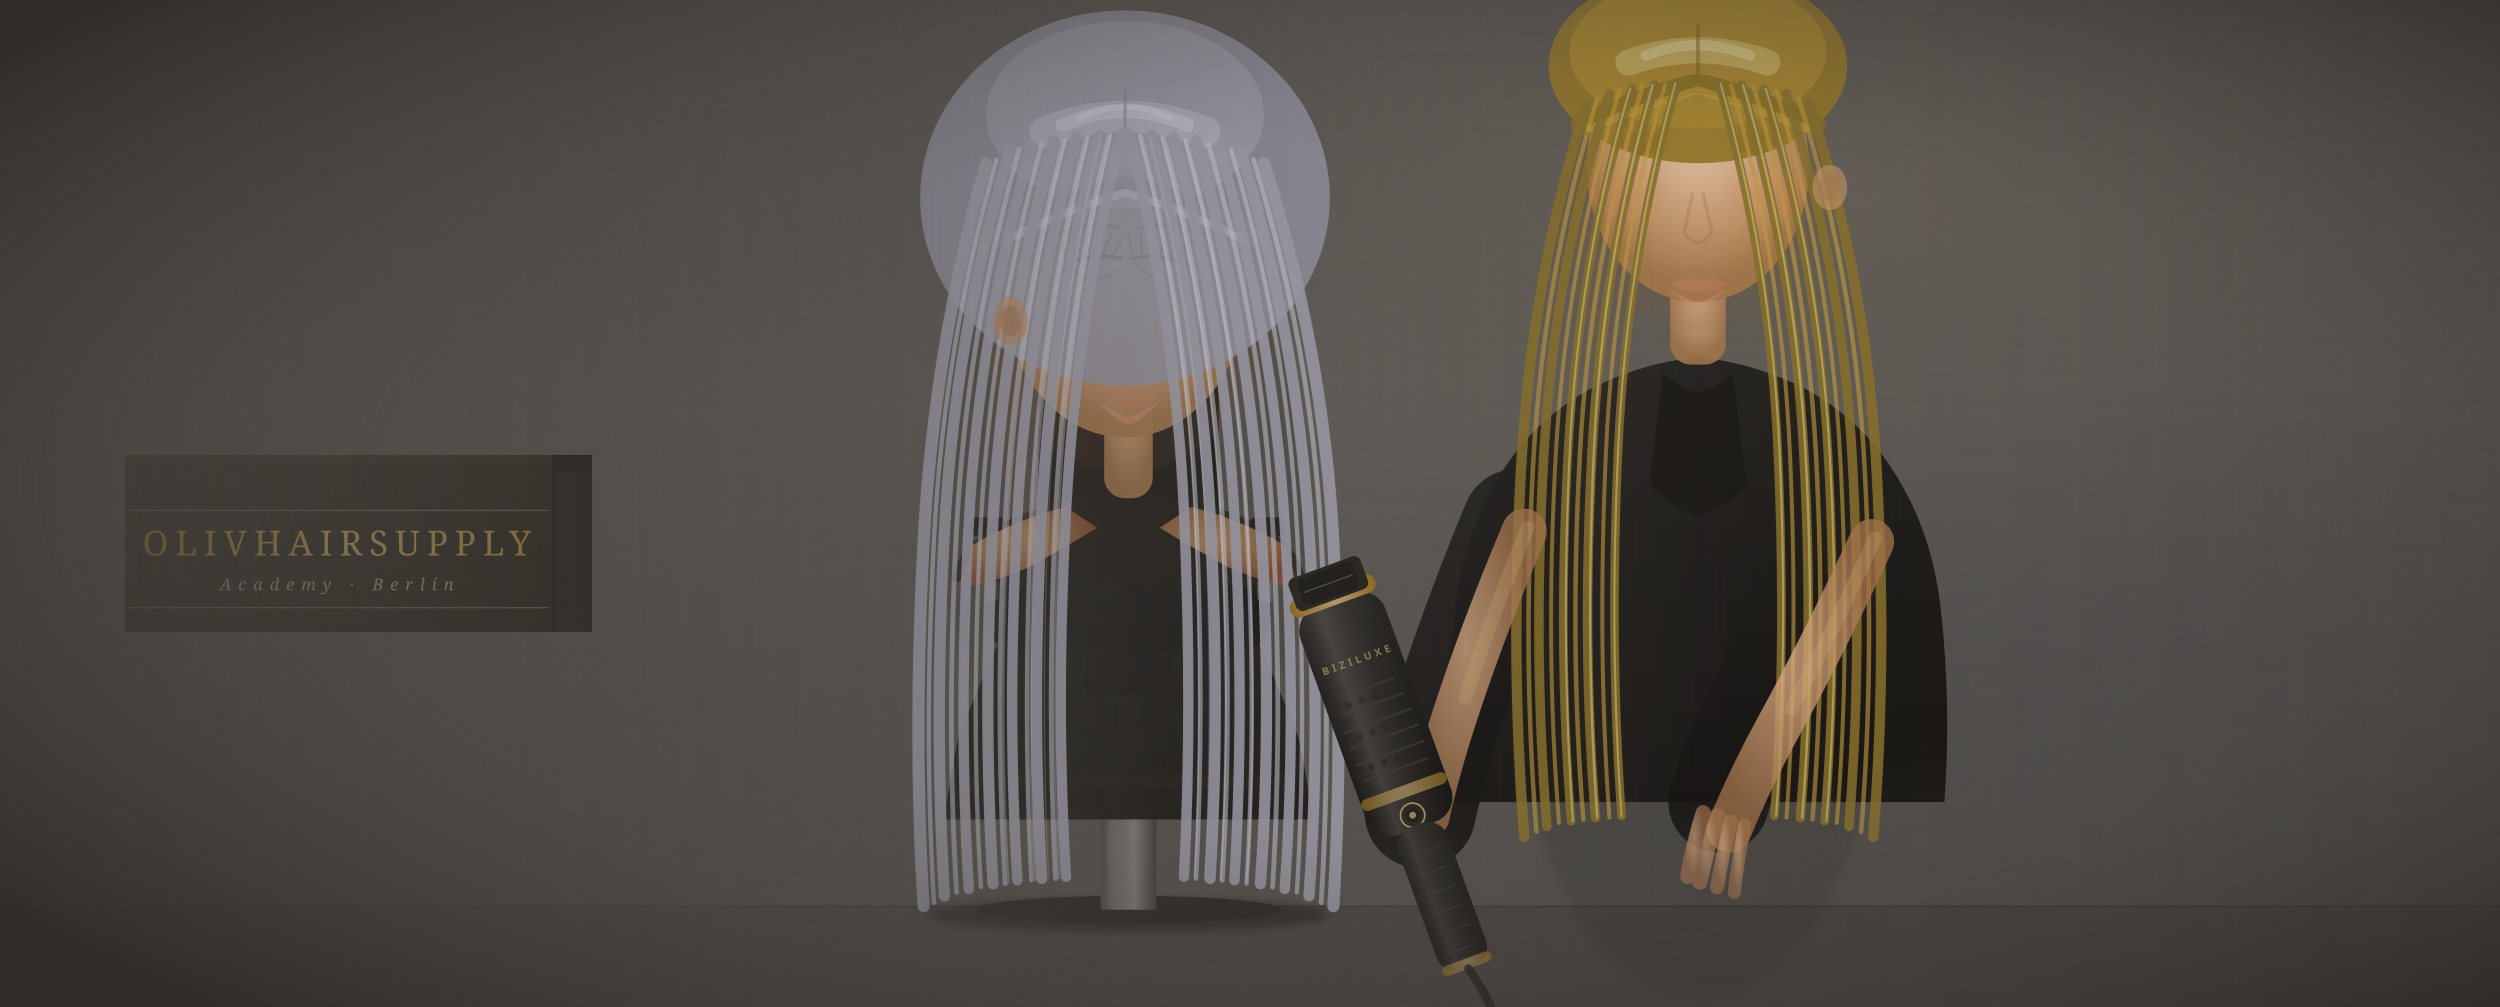
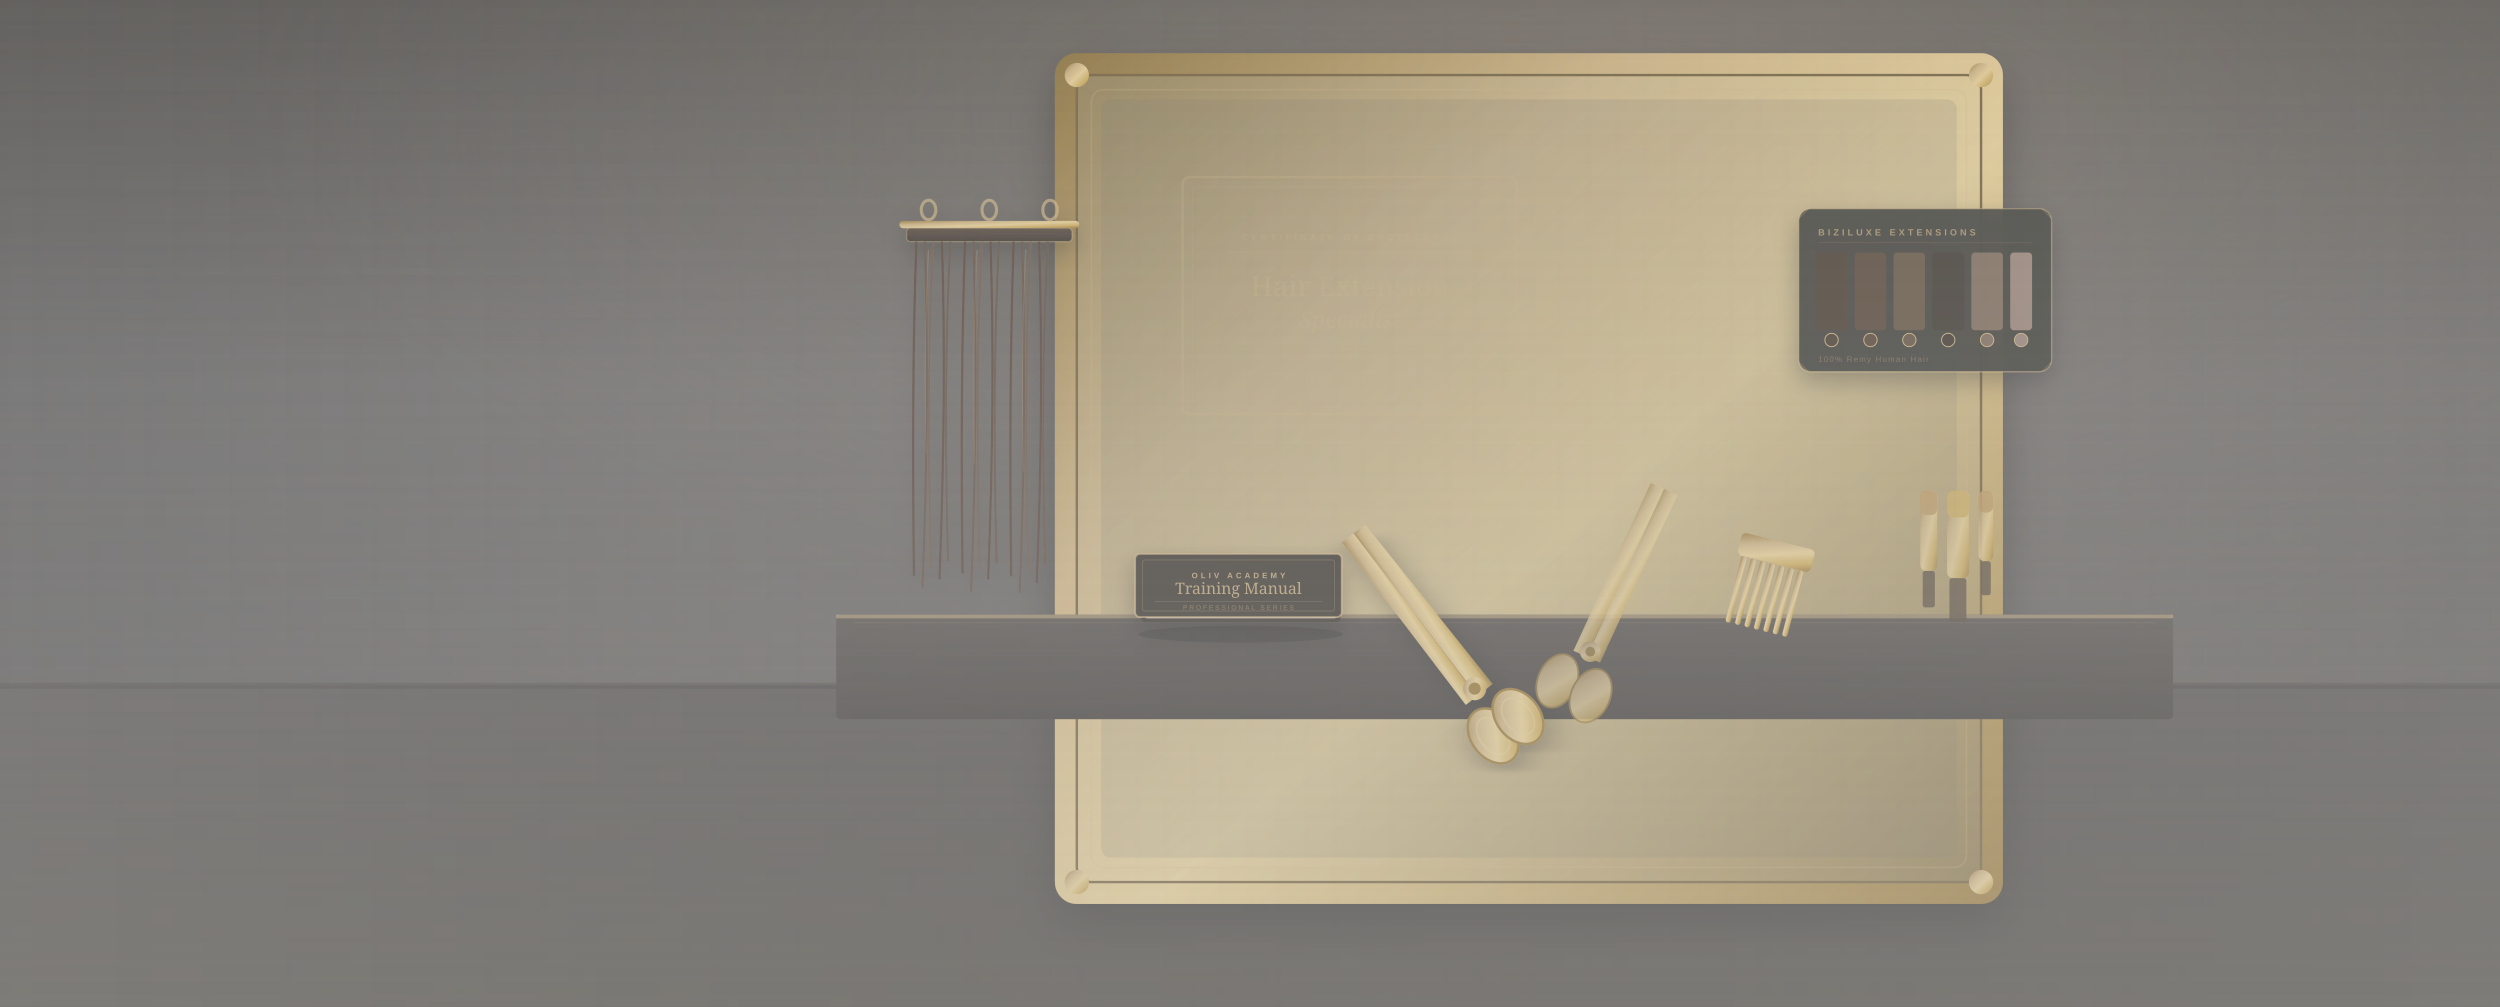
- <svg xmlns="http://www.w3.org/2000/svg" viewBox="0 0 1440 580" preserveAspectRatio="xMidYMid slice" width="1440" height="580">
+ <svg xmlns="http://www.w3.org/2000/svg" viewBox="-308 -124 2057 829" preserveAspectRatio="xMidYMid slice" width="1440" height="580">
  <defs>
-     <linearGradient id="studio" x1="0" y1="0" x2="1" y2="0">
-       <stop offset="0%" stop-color="#464240" />
-       <stop offset="30%" stop-color="#585450" />
-       <stop offset="55%" stop-color="#5E5A56" />
-       <stop offset="82%" stop-color="#565250" />
-       <stop offset="100%" stop-color="#4C4844" />
+     <linearGradient id="tBg" x1="0" y1="0" x2="1" y2="0">
+       <stop offset="0%" stop-color="#424040" />
+       <stop offset="28%" stop-color="#555250" />
+       <stop offset="54%" stop-color="#5E5A56" />
+       <stop offset="78%" stop-color="#575350" />
+       <stop offset="100%" stop-color="#4A4744" />
    </linearGradient>
-     <linearGradient id="studioTop" x1="0" y1="0" x2="0" y2="1">
-       <stop offset="0%" stop-color="#303030" stop-opacity="0.42" />
-       <stop offset="38%" stop-color="#303030" stop-opacity="0" />
-       <stop offset="100%" stop-color="#282420" stop-opacity="0.28" />
+     <linearGradient id="tTopS" x1="0" y1="0" x2="0" y2="1">
+       <stop offset="0%" stop-color="#1C1810" stop-opacity="0.52" />
+       <stop offset="38%" stop-color="#1C1810" stop-opacity="0" />
+       <stop offset="100%" stop-color="#100C08" stop-opacity="0.38" />
    </linearGradient>
-     <radialGradient id="keyLight" cx="72%" cy="18%" r="50%">
-       <stop offset="0%" stop-color="#787060" stop-opacity="0.52" />
+     <radialGradient id="tKey" cx="65%" cy="12%" r="55%">
+       <stop offset="0%" stop-color="#807060" stop-opacity="0.55" />
      <stop offset="100%" stop-color="#5E5A56" stop-opacity="0" />
    </radialGradient>
-     <radialGradient id="fillLight" cx="18%" cy="45%" r="38%">
-       <stop offset="0%" stop-color="#68625C" stop-opacity="0.35" />
-       <stop offset="100%" stop-color="#5E5A56" stop-opacity="0" />
-     </radialGradient>
-     <radialGradient id="cFace" cx="50%" cy="40%" r="55%">
-       <stop offset="0%" stop-color="#F2D4B8" />
-       <stop offset="35%" stop-color="#E2B898" />
-       <stop offset="70%" stop-color="#C89870" />
-       <stop offset="100%" stop-color="#A87848" />
-     </radialGradient>
-     <radialGradient id="cNeck" cx="50%" cy="30%" r="60%">
-       <stop offset="0%" stop-color="#EABF90" />
-       <stop offset="60%" stop-color="#C89868" />
-       <stop offset="100%" stop-color="#A87848" />
-     </radialGradient>
-     <radialGradient id="cShoulder" cx="40%" cy="40%" r="60%">
-       <stop offset="0%" stop-color="#D8A870" />
-       <stop offset="55%" stop-color="#B88050" />
-       <stop offset="100%" stop-color="#985030" />
-     </radialGradient>
-     <linearGradient id="silvBase" x1="0" y1="0" x2="0.08" y2="1">
-       <stop offset="0%" stop-color="#A8A8B8" />
-       <stop offset="30%" stop-color="#C4C4D4" />
-       <stop offset="65%" stop-color="#D2D2E2" />
-       <stop offset="100%" stop-color="#B8B8C8" />
+     <linearGradient id="tFloor" x1="0" y1="0" x2="0" y2="1">
+       <stop offset="0%" stop-color="#363230" />
+       <stop offset="100%" stop-color="#242018" />
    </linearGradient>
-     <linearGradient id="silvShine" x1="0" y1="0" x2="0.12" y2="1">
-       <stop offset="0%" stop-color="#F0F0FF" stop-opacity="0" />
-       <stop offset="25%" stop-color="#FAFAFF" stop-opacity="0.78" />
-       <stop offset="55%" stop-color="#E8E8F8" stop-opacity="0.58" />
-       <stop offset="100%" stop-color="#D0D0E0" stop-opacity="0" />
+     <linearGradient id="vigL" x1="0" y1="0" x2="1" y2="0">
+       <stop offset="0%" stop-color="#C8C8C8" stop-opacity="0.35" />
+       <stop offset="100%" stop-color="#C8C8C8" stop-opacity="0" />
    </linearGradient>
-     <radialGradient id="sFace" cx="50%" cy="38%" r="55%">
-       <stop offset="0%" stop-color="#F4D6B8" />
-       <stop offset="35%" stop-color="#E4B890" />
-       <stop offset="70%" stop-color="#CA9868" />
-       <stop offset="100%" stop-color="#AA7848" />
-     </radialGradient>
-     <radialGradient id="sNeck" cx="50%" cy="30%" r="60%">
-       <stop offset="0%" stop-color="#ECC090" />
-       <stop offset="60%" stop-color="#CA9868" />
-       <stop offset="100%" stop-color="#AA7848" />
-     </radialGradient>
-     <radialGradient id="sArm" cx="40%" cy="40%" r="60%">
-       <stop offset="0%" stop-color="#E8B888" />
-       <stop offset="55%" stop-color="#C89468" />
-       <stop offset="100%" stop-color="#A87448" />
-     </radialGradient>
-     <linearGradient id="blBase" x1="0" y1="0" x2="0.1" y2="1">
-       <stop offset="0%" stop-color="#8A7020" />
-       <stop offset="30%" stop-color="#A88A30" />
-       <stop offset="65%" stop-color="#C4A840" />
-       <stop offset="100%" stop-color="#9E8230" />
+     <linearGradient id="vigR" x1="0" y1="0" x2="1" y2="0">
+       <stop offset="0%" stop-color="#C8C8C8" stop-opacity="0" />
+       <stop offset="100%" stop-color="#C8C8C8" stop-opacity="0.35" />
    </linearGradient>
-     <linearGradient id="blShine" x1="0" y1="0" x2="0.08" y2="1">
-       <stop offset="0%" stop-color="#F4ECA0" stop-opacity="0" />
-       <stop offset="25%" stop-color="#FFF8C8" stop-opacity="0.85" />
-       <stop offset="55%" stop-color="#F0E090" stop-opacity="0.65" />
-       <stop offset="100%" stop-color="#D8C060" stop-opacity="0" />
+     <linearGradient id="vigB" x1="0" y1="0" x2="0" y2="1">
+       <stop offset="0%" stop-color="#D0D0D0" stop-opacity="0" />
+       <stop offset="100%" stop-color="#D0D0D0" stop-opacity="0.28" />
    </linearGradient>
-     <linearGradient id="cloth" x1="0" y1="0" x2="0" y2="1">
-       <stop offset="0%" stop-color="#1A1816" />
-       <stop offset="50%" stop-color="#141210" />
-       <stop offset="100%" stop-color="#0E0C0A" />
+     <linearGradient id="tGold" x1="0" y1="0" x2="1" y2="1">
+       <stop offset="0%" stop-color="#8A6418" />
+       <stop offset="28%" stop-color="#C9A96E" />
+       <stop offset="55%" stop-color="#E8CB85" />
+       <stop offset="80%" stop-color="#C9A040" />
+       <stop offset="100%" stop-color="#8A6418" />
    </linearGradient>
-     <linearGradient id="clothSheen" x1="0" y1="0" x2="1" y2="0">
-       <stop offset="0%" stop-color="#2A2826" stop-opacity="0" />
-       <stop offset="30%" stop-color="#3A3834" stop-opacity="0.38" />
-       <stop offset="60%" stop-color="#2A2826" stop-opacity="0.18" />
-       <stop offset="100%" stop-color="#1A1816" stop-opacity="0" />
+     <linearGradient id="counter" x1="0" y1="0" x2="0" y2="1">
+       <stop offset="0%" stop-color="#3A3430" />
+       <stop offset="100%" stop-color="#201C18" />
    </linearGradient>
-     <linearGradient id="chLeather" x1="0" y1="0" x2="1" y2="0">
-       <stop offset="0%" stop-color="#1E1C18" />
-       <stop offset="40%" stop-color="#141210" />
-       <stop offset="100%" stop-color="#0E0C0A" />
+     <linearGradient id="mirrorF" x1="0" y1="0" x2="1" y2="1">
+       <stop offset="0%" stop-color="#7A5A18" />
+       <stop offset="30%" stop-color="#C9A96E" />
+       <stop offset="55%" stop-color="#E8CB85" />
+       <stop offset="100%" stop-color="#8A6418" />
    </linearGradient>
-     <linearGradient id="chMetal" x1="0" y1="0" x2="1" y2="0">
-       <stop offset="0%" stop-color="#484440" />
-       <stop offset="30%" stop-color="#686460" />
-       <stop offset="60%" stop-color="#868280" />
-       <stop offset="100%" stop-color="#383430" />
+     <linearGradient id="mirrorG" x1="0" y1="0" x2="1" y2="1">
+       <stop offset="0%" stop-color="#888676" stop-opacity="0.3" />
+       <stop offset="50%" stop-color="#d6cfaa" stop-opacity="0.1" />
+       <stop offset="100%" stop-color="#5a574b" stop-opacity="0.35" />
    </linearGradient>
-     <linearGradient id="chGold" x1="0" y1="0" x2="1" y2="0">
-       <stop offset="0%" stop-color="#A07818" />
-       <stop offset="40%" stop-color="#C9A96E" />
-       <stop offset="70%" stop-color="#D4B478" />
-       <stop offset="100%" stop-color="#9A7018" />
+     <linearGradient id="hairW" x1="0" y1="0" x2="0" y2="1">
+       <stop offset="0%" stop-color="#3A2C1C" />
+       <stop offset="100%" stop-color="#1C140C" />
    </linearGradient>
-     <linearGradient id="dBody" x1="0" y1="0" x2="0" y2="1">
-       <stop offset="0%" stop-color="#1E1C18" />
-       <stop offset="50%" stop-color="#141210" />
-       <stop offset="100%" stop-color="#0C0A08" />
-     </linearGradient>
-     <linearGradient id="dSheen" x1="0" y1="0" x2="1" y2="0">
-       <stop offset="0%" stop-color="#5A5550" stop-opacity="0" />
-       <stop offset="30%" stop-color="#8A8580" stop-opacity="0.45" />
-       <stop offset="60%" stop-color="#6A6560" stop-opacity="0.25" />
-       <stop offset="100%" stop-color="#4A4540" stop-opacity="0" />
-     </linearGradient>
-     <linearGradient id="dGold" x1="0" y1="0" x2="1" y2="0">
-       <stop offset="0%" stop-color="#9A7015" />
-       <stop offset="50%" stop-color="#C9A96E" />
-       <stop offset="100%" stop-color="#9A7015" />
-     </linearGradient>
-     <linearGradient id="goldT" x1="0" y1="0" x2="1" y2="0">
-       <stop offset="0%" stop-color="#B8900A" />
-       <stop offset="50%" stop-color="#E8C858" />
-       <stop offset="100%" stop-color="#C09828" />
-     </linearGradient>
-     <linearGradient id="bkFace" x1="0" y1="0" x2="0" y2="1">
-       <stop offset="0%" stop-color="#201C14" />
-       <stop offset="100%" stop-color="#121008" />
-     </linearGradient>
-     <linearGradient id="bkTop" x1="0" y1="0" x2="0" y2="1">
-       <stop offset="0%" stop-color="#2C2418" />
-       <stop offset="100%" stop-color="#1C1810" />
-     </linearGradient>
-     <linearGradient id="textOv" x1="0" y1="0" x2="1" y2="0">
-       <stop offset="0%" stop-color="#484440" stop-opacity="0.72" />
-       <stop offset="30%" stop-color="#504C48" stop-opacity="0.48" />
-       <stop offset="60%" stop-color="#5A5652" stop-opacity="0.15" />
-       <stop offset="100%" stop-color="#5A5652" stop-opacity="0" />
-     </linearGradient>
-     <radialGradient id="vig" cx="55%" cy="48%" r="70%">
-       <stop offset="48%" stop-color="#5E5A56" stop-opacity="0" />
-       <stop offset="100%" stop-color="#282420" stop-opacity="0.75" />
-     </radialGradient>
-     <filter id="sb">
-       <feGaussianBlur stdDeviation="2.5" />
+     <filter id="tSh" x="-20%" y="-20%" width="140%" height="140%">
+       <feDropShadow dx="0" dy="18" stdDeviation="18" flood-color="#000" flood-opacity="0.5" />
    </filter>
-     <filter id="hb">
-       <feGaussianBlur stdDeviation="0.4" />
-     </filter>
-     <filter id="fb">
-       <feGaussianBlur stdDeviation="1.2" />
+     <filter id="tSo" x="-20%" y="-20%" width="140%" height="140%">
+       <feDropShadow dx="0" dy="8" stdDeviation="10" flood-color="#000" flood-opacity="0.4" />
    </filter>
  </defs>
-   <rect width="1440" height="580" fill="url(#studio)" />
-   <rect width="1440" height="580" fill="url(#studioTop)" />
-   <rect width="1440" height="580" fill="url(#keyLight)" />
-   <rect width="1440" height="580" fill="url(#fillLight)" />
-   <rect x="0" y="522" width="1440" height="58" fill="#3A3632" opacity="0.65" />
-   <line x1="0" y1="522" x2="1440" y2="522" stroke="#2A2620" stroke-width="1.2" opacity="0.45" />
-   <ellipse cx="650" cy="527" rx="115" ry="10" fill="#060402" opacity="0.48" filter="url(#sb)" />
-   <ellipse cx="650" cy="524" rx="88" ry="8" fill="#1A1614" opacity="0.9" />
-   <rect x="634" y="392" width="32" height="132" fill="url(#chMetal)" />
-   <rect x="638" y="392" width="8" height="132" fill="#888280" opacity="0.28" />
-   <rect x="625" y="370" width="50" height="30" rx="5" fill="#282420" />
-   <rect x="628" y="372" width="44" height="26" rx="4" fill="#363230" />
-   <rect x="568" y="318" width="164" height="56" rx="16" fill="url(#chLeather)" />
-   <rect x="570" y="320" width="160" height="18" rx="10" fill="#282420" opacity="0.55" />
-   <line x1="594" y1="334" x2="718" y2="334" stroke="#3A3430" stroke-width="0.8" opacity="0.4" />
-   <line x1="594" y1="352" x2="718" y2="352" stroke="#3A3430" stroke-width="0.8" opacity="0.35" />
-   <rect x="598" y="158" width="104" height="166" rx="18" fill="url(#chLeather)" />
-   <rect x="602" y="162" width="96" height="158" rx="14" fill="#1A1614" />
-   <line x1="617" y1="200" x2="684" y2="200" stroke="#2A2420" stroke-width="0.8" opacity="0.38" />
-   <line x1="617" y1="248" x2="684" y2="248" stroke="#2A2420" stroke-width="0.7" opacity="0.32" />
-   <line x1="617" y1="292" x2="684" y2="292" stroke="#2A2420" stroke-width="0.7" opacity="0.28" />
-   <text x="650" y="232" font-family="'Cormorant Garamond',Georgia,serif" font-size="13" font-style="italic" fill="#C9A96E" text-anchor="middle" letter-spacing="3" opacity="0.30">OHS</text>
-   <rect x="557" y="446" width="186" height="8" rx="4" fill="url(#chGold)" />
-   <ellipse cx="562" cy="450" rx="5" ry="5" fill="#C9A96E" opacity="0.9" />
-   <ellipse cx="738" cy="450" rx="5" ry="5" fill="#C9A96E" opacity="0.9" />
-   <rect x="563" y="303" width="12" height="44" rx="4" fill="url(#chMetal)" />
-   <rect x="724" y="303" width="12" height="44" rx="4" fill="url(#chMetal)" />
-   <rect x="559" y="298" width="20" height="11" rx="3" fill="#1A1614" />
-   <rect x="720" y="298" width="20" height="11" rx="3" fill="#1A1614" />
-   <ellipse cx="648" cy="295" rx="108" ry="175" fill="#181410" opacity="0.20" filter="url(#sb)" />
-   <path d="M 552 425 Q 578 358 602 320 Q 620 296 650 290 Q 680 296 698 320 Q 722 358 748 425 Q 753 448 756 472 L 544 472 Q 547 448 552 425 Z" fill="url(#cloth)" opacity="0.93" />
-   <path d="M 552 425 Q 578 358 602 320 Q 620 296 650 290 Q 680 296 698 320 Q 722 358 748 425 Q 753 448 756 472 L 544 472 Q 547 448 552 425 Z" fill="url(#clothSheen)" opacity="0.55" />
-   <path d="M 560 312 Q 582 296 608 290 Q 624 285 650 283 Q 676 285 692 290 Q 718 296 740 312 Q 750 322 752 335 L 548 335 Q 550 322 560 312 Z" fill="#1C1814" opacity="0.82" />
-   <rect x="636" y="215" width="28" height="72" rx="12" fill="url(#cNeck)" opacity="0.88" />
-   <path d="M 560 314 Q 588 298 614 292 L 632 304 Q 614 315 592 327 Q 566 338 552 338 Z" fill="url(#cShoulder)" opacity="0.76" />
-   <path d="M 740 314 Q 712 298 686 292 L 668 304 Q 686 315 708 327 Q 734 338 748 338 Z" fill="url(#cShoulder)" opacity="0.76" />
-   <ellipse cx="648" cy="170" rx="86" ry="102" fill="#8A5830" opacity="0.13" filter="url(#fb)" />
-   <ellipse cx="648" cy="166" rx="70" ry="86" fill="url(#cFace)" opacity="0.96" />
-   <ellipse cx="608" cy="190" rx="23" ry="17" fill="#E89070" opacity="0.17" />
-   <ellipse cx="688" cy="190" rx="23" ry="17" fill="#E89070" opacity="0.17" />
-   <path d="M 614 153 Q 630 145 646 149" stroke="#1A0E06" stroke-width="2.2" fill="none" opacity="0.82" stroke-linecap="round" />
-   <path d="M 615 154 Q 622 160 630 161 Q 638 160 644 155" stroke="#1A0E06" stroke-width="1.3" fill="none" opacity="0.50" stroke-linecap="round" />
-   <path d="M 652 149 Q 668 145 684 153" stroke="#1A0E06" stroke-width="2.2" fill="none" opacity="0.82" stroke-linecap="round" />
-   <path d="M 654 151 Q 661 160 669 161 Q 677 160 683 152" stroke="#1A0E06" stroke-width="1.3" fill="none" opacity="0.50" stroke-linecap="round" />
-   <g stroke="#0E0804" stroke-width="1.2" fill="none" opacity="0.62" stroke-linecap="round">
-     <path d="M 615 152 Q 613 144 612 138" />
-     <path d="M 620 149 Q 619 141 619 135" />
-     <path d="M 625 148 Q 625 140 626 134" />
-     <path d="M 630 147 Q 631 140 633 134" />
-     <path d="M 635 148 Q 637 141 640 135" />
-     <path d="M 640 149 Q 643 143 646 138" />
-     <path d="M 653 149 Q 651 141 650 135" />
-     <path d="M 658 148 Q 657 140 657 134" />
-     <path d="M 663 147 Q 664 140 665 134" />
-     <path d="M 668 148 Q 670 141 672 135" />
-     <path d="M 673 149 Q 676 143 679 138" />
-     <path d="M 678 151 Q 681 144 685 139" />
+   <rect x="-308" y="-124" width="2057" height="829" fill="url(#tBg)" />
+   <rect x="-308" y="-124" width="2057" height="829" fill="url(#tTopS)" />
+   <rect x="-308" y="-124" width="2057" height="829" fill="url(#tKey)" />
+   <rect x="-308" y="440" width="2057" height="265" fill="url(#tFloor)" />
+   <rect x="-308" y="438" width="2057" height="5" fill="#14100C" opacity="0.38" />
+   <g filter="url(#tSh)">
+     <rect x="560" y="-80" width="780" height="700" rx="18" fill="url(#mirrorF)" />
+     <rect x="578" y="-62" width="744" height="664" rx="12" fill="url(#mirrorG)" stroke="#5d461a" stroke-width="2" />
+     <rect x="598" y="-42" width="704" height="624" rx="8" fill="#5b594f" opacity="0.18" />
+     <circle cx="578" cy="-62" r="10" fill="url(#tGold)" />
+     <circle cx="1322" cy="-62" r="10" fill="url(#tGold)" />
+     <circle cx="578" cy="602" r="10" fill="url(#tGold)" />
+     <circle cx="1322" cy="602" r="10" fill="url(#tGold)" />
+     <rect x="590" y="-50" width="720" height="640" rx="10" fill="none" stroke="#C9A96E" stroke-width="1.2" opacity="0.28" />
  </g>
-   <path d="M 607 135 Q 626 127 644 131" stroke="#2A1808" stroke-width="2.6" fill="none" opacity="0.52" stroke-linecap="round" />
-   <path d="M 656 131 Q 674 127 693 135" stroke="#2A1808" stroke-width="2.6" fill="none" opacity="0.52" stroke-linecap="round" />
-   <ellipse cx="648" cy="202" rx="7" ry="9" fill="#9A6040" opacity="0.18" />
-   <path d="M 645 192 Q 642 205 640 216 Q 644 221 648 222" stroke="#9A5830" stroke-width="2.5" fill="none" opacity="0.20" stroke-linecap="round" />
-   <path d="M 632 228 Q 642 222 650 224 Q 658 222 668 228 Q 658 233 650 235 Q 642 233 632 228 Z" fill="#C08060" opacity="0.70" />
-   <path d="M 631 230 Q 642 242 650 245 Q 658 242 669 230 Q 658 238 650 240 Q 642 238 631 230 Z" fill="#D09070" opacity="0.58" />
-   <ellipse cx="678" cy="140" rx="28" ry="22" fill="#F8D8B0" opacity="0.12" />
-   <path d="M 582 160 Q 578 195 580 230 Q 582 268 592 292" stroke="#8A5030" stroke-width="16" fill="none" opacity="0.17" stroke-linecap="round" />
-   <ellipse cx="648" cy="114" rx="118" ry="108" fill="#9898A8" opacity="0.90" />
-   <ellipse cx="648" cy="66" rx="80" ry="54" fill="#A4A4B4" opacity="0.95" />
-   <path d="M 602 76 Q 648 58 694 76" stroke="#D0D0E0" stroke-width="18" fill="none" opacity="0.52" stroke-linecap="round" />
-   <path d="M 612 72 Q 648 56 684 72" stroke="#E8E8F8" stroke-width="8" fill="none" opacity="0.44" stroke-linecap="round" />
-   <path d="M 622 68 Q 648 55 674 68" stroke="#F4F4FF" stroke-width="3.5" fill="none" opacity="0.36" stroke-linecap="round" />
-   <path d="M 648 50 L 648 78" stroke="#888898" stroke-width="2" opacity="0.55" />
-   <path d="M 574 136 Q 608 118 632 111 Q 642 108 648 107 Q 654 108 664 111 Q 688 118 722 136" fill="none" stroke="#9898A8" stroke-width="11" stroke-linecap="round" opacity="0.82" />
-   <path d="M 580 138 Q 612 122 636 115 Q 644 112 648 111 Q 652 112 660 115 Q 684 122 716 138" fill="none" stroke="#C4C4D4" stroke-width="4.5" stroke-linecap="round" opacity="0.62" />
-   <g fill="none" stroke-linecap="round" filter="url(#hb)">
-     <g opacity="0.90" stroke="#A8A8B8">
-       <path d="M 568 94 Q 538 200 532 312 Q 526 424 532 522" stroke-width="7" />
-       <path d="M 581 88 Q 550 194 544 306 Q 538 418 544 516" stroke-width="6.5" />
-       <path d="M 594 84 Q 564 190 558 302 Q 552 414 558 512" stroke-width="6" />
-       <path d="M 607 81 Q 578 187 572 299 Q 566 411 572 509" stroke-width="6.5" />
-       <path d="M 620 79 Q 592 185 586 297 Q 580 409 586 507" stroke-width="6" />
-       <path d="M 633 78 Q 606 184 600 296 Q 594 408 600 506" stroke-width="6.5" />
-       <path d="M 646 77 Q 620 183 614 295 Q 608 407 614 505" stroke-width="6" />
-       <path d="M 650 77 Q 677 183 682 295 Q 687 407 682 505" stroke-width="6" />
-       <path d="M 663 78 Q 691 184 697 296 Q 703 408 697 506" stroke-width="6.5" />
-       <path d="M 676 79 Q 705 185 711 297 Q 717 409 711 507" stroke-width="6" />
-       <path d="M 689 81 Q 719 187 726 299 Q 733 411 726 509" stroke-width="6.5" />
-       <path d="M 702 84 Q 733 190 740 302 Q 747 414 740 512" stroke-width="6" />
-       <path d="M 715 88 Q 747 194 754 306 Q 761 418 754 516" stroke-width="6.5" />
-       <path d="M 728 94 Q 762 200 768 312 Q 774 424 768 522" stroke-width="7" />
-     </g>
-     <g opacity="0.60" stroke="#D8D8E8">
-       <path d="M 574 92 Q 544 198 538 310 Q 532 422 538 520" stroke-width="2.5" />
-       <path d="M 587 86 Q 557 192 551 304 Q 545 416 551 514" stroke-width="2.8" />
-       <path d="M 600 83 Q 571 189 565 301 Q 559 413 565 511" stroke-width="2.5" />
-       <path d="M 613 81 Q 585 187 579 299 Q 573 411 579 509" stroke-width="2.8" />
-       <path d="M 626 79 Q 599 185 594 297 Q 589 409 594 507" stroke-width="2.5" />
-       <path d="M 639 78 Q 613 184 608 296 Q 603 408 608 506" stroke-width="2.8" />
-       <path d="M 657 78 Q 684 184 689 296 Q 694 408 689 506" stroke-width="2.5" />
-       <path d="M 670 79 Q 698 185 704 297 Q 710 409 704 507" stroke-width="2.8" />
-       <path d="M 683 81 Q 712 187 718 299 Q 724 411 718 509" stroke-width="2.5" />
-       <path d="M 696 83 Q 727 189 733 301 Q 739 413 733 511" stroke-width="2.8" />
-       <path d="M 709 86 Q 741 192 747 304 Q 753 416 747 514" stroke-width="2.5" />
-       <path d="M 722 92 Q 755 198 761 310 Q 767 422 761 520" stroke-width="2.8" />
-     </g>
-     <g opacity="0.38" stroke="#F0F0FF">
-       <path d="M 614 80 Q 587 186 581 298 Q 575 410 581 508" stroke-width="1.0" />
-       <path d="M 627 79 Q 601 185 596 297 Q 591 409 596 507" stroke-width="1.2" />
-       <path d="M 640 78 Q 615 184 610 296 Q 605 408 610 506" stroke-width="1.0" />
-       <path d="M 656 78 Q 683 184 688 296 Q 693 408 688 506" stroke-width="1.0" />
-       <path d="M 669 79 Q 697 185 703 297 Q 709 409 703 507" stroke-width="1.2" />
-       <path d="M 682 80 Q 711 186 718 298 Q 725 410 718 508" stroke-width="1.0" />
-     </g>
-     <g opacity="0.24" stroke="#FFFFFF">
-       <path d="M 634 78 Q 609 184 604 296 Q 599 408 604 506" stroke-width="0.7" />
-       <path d="M 662 78 Q 689 184 694 296 Q 699 408 694 506" stroke-width="0.7" />
-     </g>
+   <g transform="translate(665 22)" opacity="0.28">
+     <rect x="0" y="0" width="275" height="195" rx="6" fill="none" stroke="#C9A96E" stroke-width="2" />
+     <rect x="8" y="8" width="259" height="179" rx="4" fill="none" stroke="#C9A96E" stroke-width="0.8" opacity="0.5" />
+     <text x="138" y="52" text-anchor="middle" font-family="Montserrat,Arial,sans-serif" font-size="7" font-weight="700" letter-spacing="3" fill="#C9A96E">CERTIFICATE OF EXCELLENCE</text>
+     <line x1="38" y1="62" x2="238" y2="62" stroke="#C9A96E" stroke-width="0.8" opacity="0.5" />
+     <text x="138" y="98" text-anchor="middle" font-family="Georgia,serif" font-size="23" fill="#C9A96E">Hair Extension</text>
+     <text x="138" y="124" text-anchor="middle" font-family="Georgia,serif" font-size="19" font-style="italic" fill="#C9A96E">Specialist</text>
+     <line x1="48" y1="142" x2="228" y2="142" stroke="#C9A96E" stroke-width="0.6" opacity="0.4" />
+     <text x="138" y="168" text-anchor="middle" font-family="Montserrat,Arial,sans-serif" font-size="7" fill="#C9A96E" opacity="0.7" letter-spacing="2">OlivHairSupply Academy</text>
  </g>
-   <ellipse cx="582" cy="185" rx="10" ry="14" fill="#C89060" opacity="0.65" />
-   <ellipse cx="582" cy="185" rx="6" ry="9" fill="#A87048" opacity="0.50" />
-   <ellipse cx="978" cy="420" rx="98" ry="155" fill="#181410" opacity="0.18" filter="url(#sb)" />
-   <path d="M 858 284 Q 880 242 920 222 Q 950 208 978 206 Q 1006 208 1036 222 Q 1076 242 1098 284 Q 1114 314 1118 352 Q 1124 406 1120 462 L 836 462 Q 832 406 838 352 Q 842 314 858 284 Z" fill="url(#cloth)" opacity="0.94" />
-   <path d="M 858 284 Q 880 242 920 222 Q 950 208 978 206 Q 1006 208 1036 222 Q 1076 242 1098 284 Q 1114 314 1118 352 Q 1124 406 1120 462 L 836 462 Q 832 406 838 352 Q 842 314 858 284 Z" fill="url(#clothSheen)" opacity="0.48" />
-   <path d="M 958 215 Q 954 246 950 278 Q 960 292 978 297 Q 996 292 1006 278 Q 1002 246 998 215 Q 988 224 978 226 Q 968 224 958 215 Z" fill="#141210" opacity="0.78" />
-   <path d="M 874 302 Q 852 355 836 404 Q 824 440 818 468" stroke="url(#cloth)" stroke-width="64" fill="none" opacity="0.90" stroke-linecap="round" />
-   <path d="M 1062 300 Q 1038 352 1016 398 Q 998 434 990 462" stroke="url(#cloth)" stroke-width="58" fill="none" opacity="0.90" stroke-linecap="round" />
-   <rect x="962" y="158" width="32" height="52" rx="12" fill="url(#sNeck)" opacity="0.88" />
-   <ellipse cx="978" cy="100" rx="76" ry="90" fill="#8A5830" opacity="0.13" filter="url(#fb)" />
-   <ellipse cx="978" cy="96" rx="64" ry="78" fill="url(#sFace)" opacity="0.96" />
-   <ellipse cx="938" cy="112" rx="21" ry="15" fill="#E88868" opacity="0.14" />
-   <ellipse cx="1018" cy="112" rx="21" ry="15" fill="#E88868" opacity="0.14" />
-   <ellipse cx="946" cy="82" rx="13" ry="6.5" fill="#1A0E06" opacity="0.68" />
-   <ellipse cx="1010" cy="82" rx="13" ry="6.5" fill="#1A0E06" opacity="0.68" />
-   <path d="M 934 82 Q 946 76 958 82" stroke="#0E0804" stroke-width="1.5" fill="none" opacity="0.78" />
-   <path d="M 998 82 Q 1010 76 1022 82" stroke="#0E0804" stroke-width="1.5" fill="none" opacity="0.78" />
-   <ellipse cx="946" cy="84" rx="6.5" ry="5.5" fill="#3A2810" opacity="0.82" />
-   <ellipse cx="1010" cy="84" rx="6.5" ry="5.5" fill="#3A2810" opacity="0.82" />
-   <ellipse cx="946" cy="85" rx="3.2" ry="2.8" fill="#0E0806" opacity="0.88" />
-   <ellipse cx="1010" cy="85" rx="3.2" ry="2.8" fill="#0E0806" opacity="0.88" />
-   <circle cx="948" cy="80" r="2" fill="#E8D8B8" opacity="0.62" />
-   <circle cx="1012" cy="80" r="2" fill="#E8D8B8" opacity="0.62" />
-   <g stroke="#0E0804" stroke-width="1.1" fill="none" opacity="0.62" stroke-linecap="round">
-     <path d="M 934 80 Q 932 73 931 67" />
-     <path d="M 938 78 Q 937 71 937 65" />
-     <path d="M 942 77 Q 942 70 943 64" />
-     <path d="M 946 77 Q 947 70 948 64" />
-     <path d="M 950 77 Q 952 71 954 65" />
-     <path d="M 954 78 Q 957 72 960 67" />
-     <path d="M 998 78 Q 996 71 995 65" />
-     <path d="M 1002 77 Q 1001 70 1001 64" />
-     <path d="M 1006 77 Q 1006 70 1007 64" />
-     <path d="M 1010 77 Q 1011 70 1012 64" />
-     <path d="M 1014 78 Q 1016 72 1018 66" />
-     <path d="M 1018 79 Q 1021 73 1024 68" />
+   <rect x="380" y="382" width="1100" height="86" rx="4" fill="url(#counter)" />
+   <rect x="380" y="382" width="1100" height="3" fill="#C9A96E" opacity="0.55" />
+   <rect x="394" y="388" width="1072" height="1" fill="#C9A96E" opacity="0.1" />
+   <g transform="translate(432 58)" filter="url(#tSo)">
+     <rect x="0" y="0" width="148" height="6" rx="3" fill="url(#tGold)" />
+     <ellipse cx="24" cy="-9" rx="6" ry="8" fill="none" stroke="#C9A96E" stroke-width="2.5" opacity="0.72" />
+     <ellipse cx="74" cy="-9" rx="6" ry="8" fill="none" stroke="#C9A96E" stroke-width="2.5" opacity="0.72" />
+     <ellipse cx="124" cy="-9" rx="6" ry="8" fill="none" stroke="#C9A96E" stroke-width="2.5" opacity="0.72" />
+     <rect x="6" y="6" width="136" height="11" rx="3" fill="url(#hairW)" />
+     <rect x="6" y="6" width="136" height="11" rx="3" fill="none" stroke="#C9A96E" stroke-width="0.8" opacity="0.45" />
+     <path d="M14 17 Q10 128 12 292" stroke="#3A2415" stroke-width="1.9" fill="none" opacity="0.9" />
+     <path d="M21 17 Q25 148 19 302" stroke="#4A3020" stroke-width="1.7" fill="none" opacity="0.9" />
+     <path d="M28 17 Q22 115 26 286" stroke="#5A3C28" stroke-width="1.5" fill="none" opacity="0.9" />
+     <path d="M35 17 Q39 138 33 295" stroke="#3A2415" stroke-width="1.8" fill="none" opacity="0.9" />
+     <path d="M42 17 Q36 126 40 280" stroke="#4A3020" stroke-width="1.6" fill="none" opacity="0.9" />
+     <path d="M54 17 Q50 135 52 290" stroke="#3A2415" stroke-width="1.9" fill="none" opacity="0.9" />
+     <path d="M61 17 Q65 155 59 305" stroke="#4A3020" stroke-width="1.7" fill="none" opacity="0.9" />
+     <path d="M68 17 Q62 118 66 285" stroke="#5A3C28" stroke-width="1.5" fill="none" opacity="0.9" />
+     <path d="M75 17 Q79 145 73 295" stroke="#3A2415" stroke-width="1.8" fill="none" opacity="0.9" />
+     <path d="M82 17 Q76 130 80 282" stroke="#4A3020" stroke-width="1.6" fill="none" opacity="0.9" />
+     <path d="M94 17 Q90 140 92 292" stroke="#3A2415" stroke-width="1.9" fill="none" opacity="0.9" />
+     <path d="M101 17 Q105 160 99 306" stroke="#4A3020" stroke-width="1.7" fill="none" opacity="0.9" />
+     <path d="M108 17 Q102 120 106 288" stroke="#5A3C28" stroke-width="1.5" fill="none" opacity="0.9" />
+     <path d="M115 17 Q119 150 113 298" stroke="#3A2415" stroke-width="1.8" fill="none" opacity="0.9" />
+     <path d="M122 17 Q116 134 120 283" stroke="#4A3020" stroke-width="1.6" fill="none" opacity="0.9" />
+     <path d="M24 24 Q20 92 22 192" stroke="#9A7040" stroke-width="0.7" fill="none" opacity="0.38" />
+     <path d="M64 24 Q60 98 62 200" stroke="#9A7040" stroke-width="0.7" fill="none" opacity="0.38" />
+     <path d="M104 24 Q100 104 102 206" stroke="#9A7040" stroke-width="0.7" fill="none" opacity="0.38" />
  </g>
-   <path d="M 928 62 Q 946 54 962 58" stroke="#3A2010" stroke-width="2.6" fill="none" opacity="0.55" stroke-linecap="round" />
-   <path d="M 994 58 Q 1010 54 1028 62" stroke="#3A2010" stroke-width="2.6" fill="none" opacity="0.55" stroke-linecap="round" />
-   <path d="M 975 112 Q 972 124 970 134 Q 974 139 978 140 Q 982 139 986 134 Q 984 124 981 112" stroke="#9A5830" stroke-width="2" fill="none" opacity="0.22" stroke-linecap="round" />
-   <path d="M 962 164 Q 970 159 978 161 Q 986 159 994 164 Q 986 168 978 169 Q 970 168 962 164 Z" fill="#C08060" opacity="0.62" />
-   <path d="M 961 166 Q 970 175 978 177 Q 986 175 995 166 Q 986 172 978 174 Q 970 172 961 166 Z" fill="#D09070" opacity="0.52" />
-   <ellipse cx="1003" cy="68" rx="24" ry="19" fill="#F8D8B0" opacity="0.12" />
-   <path d="M 916 88 Q 912 118 914 150 Q 916 180 926 204" stroke="#8A5030" stroke-width="15" fill="none" opacity="0.16" stroke-linecap="round" />
-   <ellipse cx="978" cy="38" rx="86" ry="56" fill="#9A7820" opacity="0.92" />
-   <ellipse cx="978" cy="30" rx="74" ry="44" fill="#B08A28" opacity="0.88" />
-   <path d="M 938 36 Q 978 22 1018 36" stroke="#F8ECA0" stroke-width="15" fill="none" opacity="0.38" stroke-linecap="round" />
-   <path d="M 948 32 Q 978 20 1008 32" stroke="#FFF8D0" stroke-width="6" fill="none" opacity="0.36" stroke-linecap="round" />
-   <path d="M 978 14 L 978 44" stroke="#7A6018" stroke-width="2.2" opacity="0.52" />
-   <path d="M 910 72 Q 940 58 962 52 Q 970 49 978 48 Q 986 49 994 52 Q 1016 58 1046 72" fill="none" stroke="#8A7018" stroke-width="11" stroke-linecap="round" opacity="0.85" />
-   <path d="M 916 74 Q 944 62 966 56 Q 974 53 978 52 Q 982 53 990 56 Q 1012 62 1040 74" fill="none" stroke="#C9A036" stroke-width="4.5" stroke-linecap="round" opacity="0.65" />
-   <g fill="none" stroke-linecap="round" filter="url(#hb)">
-     <g opacity="0.88" stroke="#8A7020">
-       <path d="M 914 60 Q 882 160 876 272 Q 870 384 878 482" stroke-width="6" />
-       <path d="M 927 54 Q 895 154 889 266 Q 883 378 891 476" stroke-width="5.5" />
-       <path d="M 940 51 Q 909 151 903 263 Q 897 375 905 473" stroke-width="5" />
-       <path d="M 953 49 Q 923 149 917 261 Q 911 373 919 471" stroke-width="5.5" />
-       <path d="M 966 48 Q 937 148 932 260 Q 927 372 934 470" stroke-width="5" />
-       <path d="M 990 48 Q 1019 148 1024 260 Q 1029 372 1022 470" stroke-width="5" />
-       <path d="M 1003 49 Q 1033 149 1039 261 Q 1045 373 1037 471" stroke-width="5.5" />
-       <path d="M 1016 51 Q 1047 151 1053 263 Q 1059 375 1051 473" stroke-width="5" />
-       <path d="M 1029 54 Q 1061 154 1067 266 Q 1073 378 1065 476" stroke-width="5.5" />
-       <path d="M 1042 60 Q 1075 160 1081 272 Q 1087 384 1079 482" stroke-width="6" />
-     </g>
-     <g opacity="0.62" stroke="#C9A036">
-       <path d="M 920 57 Q 889 157 883 269 Q 877 381 885 479" stroke-width="2.6" />
-       <path d="M 933 52 Q 902 152 896 264 Q 890 376 898 474" stroke-width="2.3" />
-       <path d="M 946 50 Q 916 150 910 262 Q 904 374 912 472" stroke-width="2.6" />
-       <path d="M 959 49 Q 930 149 925 261 Q 920 373 927 471" stroke-width="2.3" />
-       <path d="M 997 49 Q 1026 149 1031 261 Q 1036 373 1029 471" stroke-width="2.3" />
-       <path d="M 1010 50 Q 1040 150 1046 262 Q 1052 374 1044 472" stroke-width="2.6" />
-       <path d="M 1023 52 Q 1054 152 1060 264 Q 1066 376 1058 474" stroke-width="2.3" />
-       <path d="M 1036 57 Q 1068 157 1074 269 Q 1080 381 1072 479" stroke-width="2.6" />
-     </g>
-     <g opacity="0.46" stroke="#F8ECA0">
-       <path d="M 939 51 Q 909 151 904 263 Q 899 375 906 473" stroke-width="1.2" />
-       <path d="M 952 49 Q 923 149 918 261 Q 913 373 920 471" stroke-width="1.4" />
-       <path d="M 965 48 Q 937 148 932 260 Q 927 372 934 470" stroke-width="1.2" />
-       <path d="M 991 48 Q 1020 148 1025 260 Q 1030 372 1023 470" stroke-width="1.2" />
-       <path d="M 1004 49 Q 1034 149 1040 261 Q 1046 373 1038 471" stroke-width="1.4" />
-       <path d="M 1017 51 Q 1048 151 1054 263 Q 1060 375 1052 473" stroke-width="1.2" />
-     </g>
+   <g transform="translate(835 292) rotate(-38 32 92)" filter="url(#tSo)">
+     <path d="M26 0 L38 0 L40 168 L24 168 Z" fill="url(#tGold)" />
+     <path d="M14 0 L26 0 L24 168 L12 168 Z" fill="url(#tGold)" />
+     <path d="M28 2 L36 2 L37 165 L27 165 Z" fill="#E8CB85" opacity="0.22" />
+     <circle cx="26" cy="162" r="9.5" fill="url(#tGold)" />
+     <circle cx="26" cy="162" r="5" fill="#8A6418" />
+     <ellipse cx="14" cy="202" rx="18" ry="25" fill="url(#tGold)" stroke="#8A6418" stroke-width="2" />
+     <ellipse cx="14" cy="202" rx="11" ry="17" fill="none" stroke="#E8CB85" stroke-width="1.5" opacity="0.5" />
+     <ellipse cx="40" cy="202" rx="18" ry="25" fill="url(#tGold)" stroke="#8A6418" stroke-width="2" />
+     <ellipse cx="40" cy="202" rx="11" ry="17" fill="none" stroke="#E8CB85" stroke-width="1.5" opacity="0.5" />
  </g>
-   <ellipse cx="1054" cy="108" rx="10" ry="13" fill="#CA9868" opacity="0.62" />
-   <ellipse cx="1054" cy="108" rx="6" ry="8" fill="#AA7848" opacity="0.48" />
-   <path d="M 1078 312 Q 1054 364 1028 412 Q 1008 448 996 478" stroke="url(#sArm)" stroke-width="26" fill="none" opacity="0.78" stroke-linecap="round" />
-   <path d="M 1080 310 Q 1057 361 1032 408" stroke="#E8C080" stroke-width="8" fill="none" opacity="0.22" stroke-linecap="round" />
-   <g stroke="url(#sArm)" fill="none" stroke-linecap="round" opacity="0.70">
-     <path d="M 989 470 Q 983 490 979 508" stroke-width="9" />
-     <path d="M 997 473 Q 992 493 989 511" stroke-width="8" />
-     <path d="M 1005 475 Q 1001 496 999 514" stroke-width="7.5" />
-     <path d="M 981 468 Q 975 487 972 505" stroke-width="8.5" />
+   <g transform="translate(995 270) rotate(24 30 80)" opacity="0.78">
+     <path d="M22 0 L34 0 L32 152 L20 152 Z" fill="url(#tGold)" />
+     <path d="M34 0 L46 0 L44 152 L32 152 Z" fill="url(#tGold)" />
+     <circle cx="33" cy="147" r="8.5" fill="url(#tGold)" />
+     <circle cx="33" cy="147" r="4" fill="#8A6418" />
+     <ellipse cx="18" cy="180" rx="16" ry="23" fill="url(#tGold)" stroke="#8A6418" stroke-width="1.5" />
+     <ellipse cx="48" cy="180" rx="16" ry="23" fill="url(#tGold)" stroke="#8A6418" stroke-width="1.5" />
  </g>
-   <path d="M 878 306 Q 856 358 840 406 Q 828 442 822 470" stroke="url(#sArm)" stroke-width="26" fill="none" opacity="0.78" stroke-linecap="round" />
-   <path d="M 880 304 Q 859 355 844 402" stroke="#E8C080" stroke-width="8" fill="none" opacity="0.22" stroke-linecap="round" />
-   <g transform="translate(800, 432) rotate(-20)">
-     <rect x="-26" y="-92" width="52" height="140" rx="15" fill="url(#dBody)" />
-     <rect x="-26" y="-92" width="52" height="140" rx="15" fill="url(#dSheen)" opacity="0.8" />
-     <rect x="-26" y="-100" width="52" height="11" rx="5.5" fill="url(#dGold)" />
-     <rect x="-26" y="22" width="52" height="7" rx="3.5" fill="url(#dGold)" opacity="0.72" />
-     <g stroke="#3A3830" stroke-width="1.4" opacity="0.62">
-       <line x1="-17" y1="-38" x2="17" y2="-38" />
-       <line x1="-19" y1="-28" x2="19" y2="-28" />
-       <line x1="-21" y1="-18" x2="21" y2="-18" />
-       <line x1="-21" y1="-8" x2="21" y2="-8" />
-       <line x1="-21" y1="2" x2="21" y2="2" />
-       <line x1="-19" y1="12" x2="19" y2="12" />
-     </g>
-     <g fill="#1A1814" opacity="0.52">
-       <circle cx="-13" cy="-32" r="2" />
-       <circle cx="-5" cy="-32" r="2" />
-       <circle cx="3" cy="-32" r="2" />
-       <circle cx="11" cy="-32" r="2" />
-       <circle cx="-13" cy="-13" r="2" />
-       <circle cx="-5" cy="-13" r="2" />
-       <circle cx="3" cy="-13" r="2" />
-       <circle cx="11" cy="-13" r="2" />
-       <circle cx="-13" cy="6" r="2" />
-       <circle cx="-5" cy="6" r="2" />
-       <circle cx="3" cy="6" r="2" />
-       <circle cx="11" cy="6" r="2" />
-     </g>
-     <text x="0" y="-53" font-family="'Montserrat',sans-serif" font-size="6" font-weight="700" fill="#C9A96E" text-anchor="middle" letter-spacing="2" opacity="0.70">BIZILUXE</text>
-     <circle cx="0" cy="40" r="7" fill="#222018" stroke="#C9A96E" stroke-width="1" opacity="0.88" />
-     <circle cx="0" cy="40" r="4.2" fill="#161412" opacity="0.9" />
-     <circle cx="0" cy="40" r="2" fill="#C9A96E" opacity="0.80" />
-     <rect x="-15" y="46" width="30" height="88" rx="12" fill="url(#dBody)" />
-     <rect x="-15" y="46" width="30" height="88" rx="12" fill="url(#dSheen)" opacity="0.52" />
-     <g stroke="#3A3830" stroke-width="1.1" opacity="0.48">
-       <line x1="-9" y1="62" x2="9" y2="62" />
-       <line x1="-9" y1="74" x2="9" y2="74" />
-       <line x1="-9" y1="86" x2="9" y2="86" />
-       <line x1="-9" y1="98" x2="9" y2="98" />
-       <line x1="-9" y1="110" x2="9" y2="110" />
-       <line x1="-9" y1="122" x2="9" y2="122" />
-     </g>
-     <rect x="-15" y="128" width="30" height="6" rx="3" fill="url(#dGold)" opacity="0.72" />
-     <path d="M 0,134 Q 8,162 4,200 Q 0,238 11,275" stroke="#141210" stroke-width="5" fill="none" stroke-linecap="round" opacity="0.82" />
-     <rect x="-22" y="-112" width="44" height="20" rx="4" fill="#1E1C18" />
-     <rect x="-17" y="-110" width="34" height="16" rx="3" fill="#141210" />
-     <line x1="-15" y1="-102" x2="15" y2="-102" stroke="#C9A96E" stroke-width="0.7" opacity="0.40" />
+   <g transform="translate(1112 320) rotate(14 31 53)">
+     <rect x="0" y="0" width="62" height="19" rx="4" fill="url(#tGold)" />
+     <rect x="4" y="19" width="4.5" height="56" rx="2" fill="url(#tGold)" />
+     <rect x="12" y="19" width="4.5" height="56" rx="2" fill="url(#tGold)" />
+     <rect x="20" y="19" width="4.5" height="56" rx="2" fill="url(#tGold)" />
+     <rect x="28" y="19" width="4.5" height="56" rx="2" fill="url(#tGold)" />
+     <rect x="36" y="19" width="4.5" height="56" rx="2" fill="url(#tGold)" />
+     <rect x="44" y="19" width="4.5" height="56" rx="2" fill="url(#tGold)" />
+     <rect x="52" y="19" width="4.5" height="56" rx="2" fill="url(#tGold)" />
  </g>
-   <rect x="72" y="270" width="248" height="94" fill="url(#bkFace)" />
-   <rect x="72" y="262" width="248" height="10" fill="url(#bkTop)" />
-   <rect x="318" y="270" width="23" height="94" fill="#0C0A08" opacity="0.9" />
-   <rect x="318" y="262" width="23" height="10" fill="#0A0808" />
-   <line x1="74" y1="294" x2="316" y2="294" stroke="#C9A96E" stroke-width="0.8" opacity="0.44" />
-   <line x1="74" y1="350" x2="316" y2="350" stroke="#C9A96E" stroke-width="0.8" opacity="0.44" />
-   <text x="194" y="320" font-family="'Cormorant Garamond',Georgia,serif" font-size="20" font-weight="300" fill="url(#goldT)" text-anchor="middle" letter-spacing="4" opacity="0.96">OLIVHAIRSUPPLY</text>
-   <text x="194" y="340" font-family="'Cormorant Garamond',Georgia,serif" font-size="9.5" font-style="italic" fill="#D4B87A" text-anchor="middle" letter-spacing="4" opacity="0.88">Academy · Berlin</text>
-   <rect width="1440" height="580" fill="url(#textOv)" />
-   <rect width="1440" height="580" fill="url(#vig)" />
+   <g transform="translate(1172 48)" filter="url(#tSo)">
+     <rect x="0" y="0" width="208" height="134" rx="10" fill="#1E1A14" opacity="0.96" />
+     <rect x="0" y="0" width="208" height="134" rx="10" fill="none" stroke="#C9A96E" stroke-width="1" opacity="0.52" />
+     <path d="M8 0 L0 8 M200 0 L208 8 M0 126 L8 134 M208 126 L200 134" stroke="#C9A96E" stroke-width="0.8" fill="none" opacity="0.32" />
+     <text x="16" y="22" font-family="Montserrat,Arial,sans-serif" font-size="7.5" font-weight="700" letter-spacing="2.5" fill="#C9A96E" opacity="0.72">BIZILUXE EXTENSIONS</text>
+     <line x1="16" y1="28" x2="192" y2="28" stroke="#C9A96E" stroke-width="0.5" opacity="0.2" />
+     <rect x="14" y="36" width="26" height="64" rx="3" fill="#2A1C10" />
+     <rect x="46" y="36" width="26" height="64" rx="3" fill="#3A2818" />
+     <rect x="78" y="36" width="26" height="64" rx="3" fill="#4A3824" />
+     <rect x="110" y="36" width="26" height="64" rx="3" fill="#1A120A" />
+     <rect x="142" y="36" width="26" height="64" rx="3" fill="#6A5240" />
+     <rect x="174" y="36" width="18" height="64" rx="3" fill="#8A7060" />
+     <circle cx="27" cy="108" r="5.5" fill="#2A1C10" stroke="#C9A96E" stroke-width="0.8" />
+     <circle cx="59" cy="108" r="5.5" fill="#3A2818" stroke="#C9A96E" stroke-width="0.8" />
+     <circle cx="91" cy="108" r="5.5" fill="#4A3824" stroke="#C9A96E" stroke-width="0.8" />
+     <circle cx="123" cy="108" r="5.5" fill="#1A120A" stroke="#C9A96E" stroke-width="0.8" />
+     <circle cx="155" cy="108" r="5.5" fill="#6A5240" stroke="#C9A96E" stroke-width="0.8" />
+     <circle cx="183" cy="108" r="5.5" fill="#8A7060" stroke="#C9A96E" stroke-width="0.8" />
+     <text x="16" y="126" font-family="Montserrat,Arial,sans-serif" font-size="6.5" fill="#C9A96E" opacity="0.38" letter-spacing="1">100% Remy Human Hair</text>
+   </g>
+   <g transform="translate(626 332)" filter="url(#tSo)">
+     <ellipse cx="87" cy="66" rx="84" ry="7" fill="#000" opacity="0.36" />
+     <rect x="5" y="5" width="164" height="51" rx="3" fill="#1A140E" />
+     <rect x="8" y="2" width="158" height="51" rx="2" fill="#F0E8D8" opacity="0.84" />
+     <rect x="10" y="0" width="154" height="51" rx="2" fill="#EDE0C8" opacity="0.72" />
+     <rect x="0" y="0" width="170" height="52" rx="4" fill="#1E1810" />
+     <rect x="0" y="0" width="170" height="52" rx="4" fill="none" stroke="#C9A96E" stroke-width="1.5" opacity="0.72" />
+     <rect x="6" y="5" width="158" height="42" rx="2" fill="none" stroke="#C9A96E" stroke-width="0.7" opacity="0.26" />
+     <text x="85" y="20" text-anchor="middle" font-family="Montserrat,Arial,sans-serif" font-size="6.5" font-weight="700" letter-spacing="2.5" fill="#C9A96E" opacity="0.9">OLIV ACADEMY</text>
+     <text x="85" y="33" text-anchor="middle" font-family="Georgia,serif" font-size="13" fill="#C9A96E" opacity="0.88">Training Manual</text>
+     <line x1="16" y1="39" x2="154" y2="39" stroke="#C9A96E" stroke-width="0.5" opacity="0.28" />
+     <text x="85" y="46" text-anchor="middle" font-family="Montserrat,Arial,sans-serif" font-size="5.5" fill="#C9A96E" opacity="0.45" letter-spacing="1.5">PROFESSIONAL SERIES</text>
+   </g>
+   <g transform="translate(1272 280)" opacity="0.82">
+     <rect x="0" y="0" width="14" height="66" rx="5" fill="url(#tGold)" />
+     <rect x="0" y="0" width="14" height="20" rx="5" fill="#B68A45" />
+     <rect x="2" y="66" width="10" height="30" rx="2" fill="#3A2C1C" />
+     <rect x="22" y="0" width="18" height="72" rx="5" fill="url(#tGold)" />
+     <rect x="22" y="0" width="18" height="22" rx="5" fill="#C9A040" />
+     <rect x="24" y="72" width="14" height="36" rx="2" fill="#3A2C1C" />
+     <rect x="48" y="0" width="12" height="58" rx="5" fill="url(#tGold)" />
+     <rect x="48" y="0" width="12" height="18" rx="5" fill="#B68A45" />
+     <rect x="50" y="58" width="8" height="28" rx="2" fill="#3A2C1C" />
+   </g>
+   <rect x="-308" y="-124" width="2057" height="829" fill="url(#vigL)" />
+   <rect x="-308" y="-124" width="2057" height="829" fill="url(#vigR)" />
+   <rect x="-308" y="-124" width="2057" height="829" fill="url(#vigB)" />
</svg>
